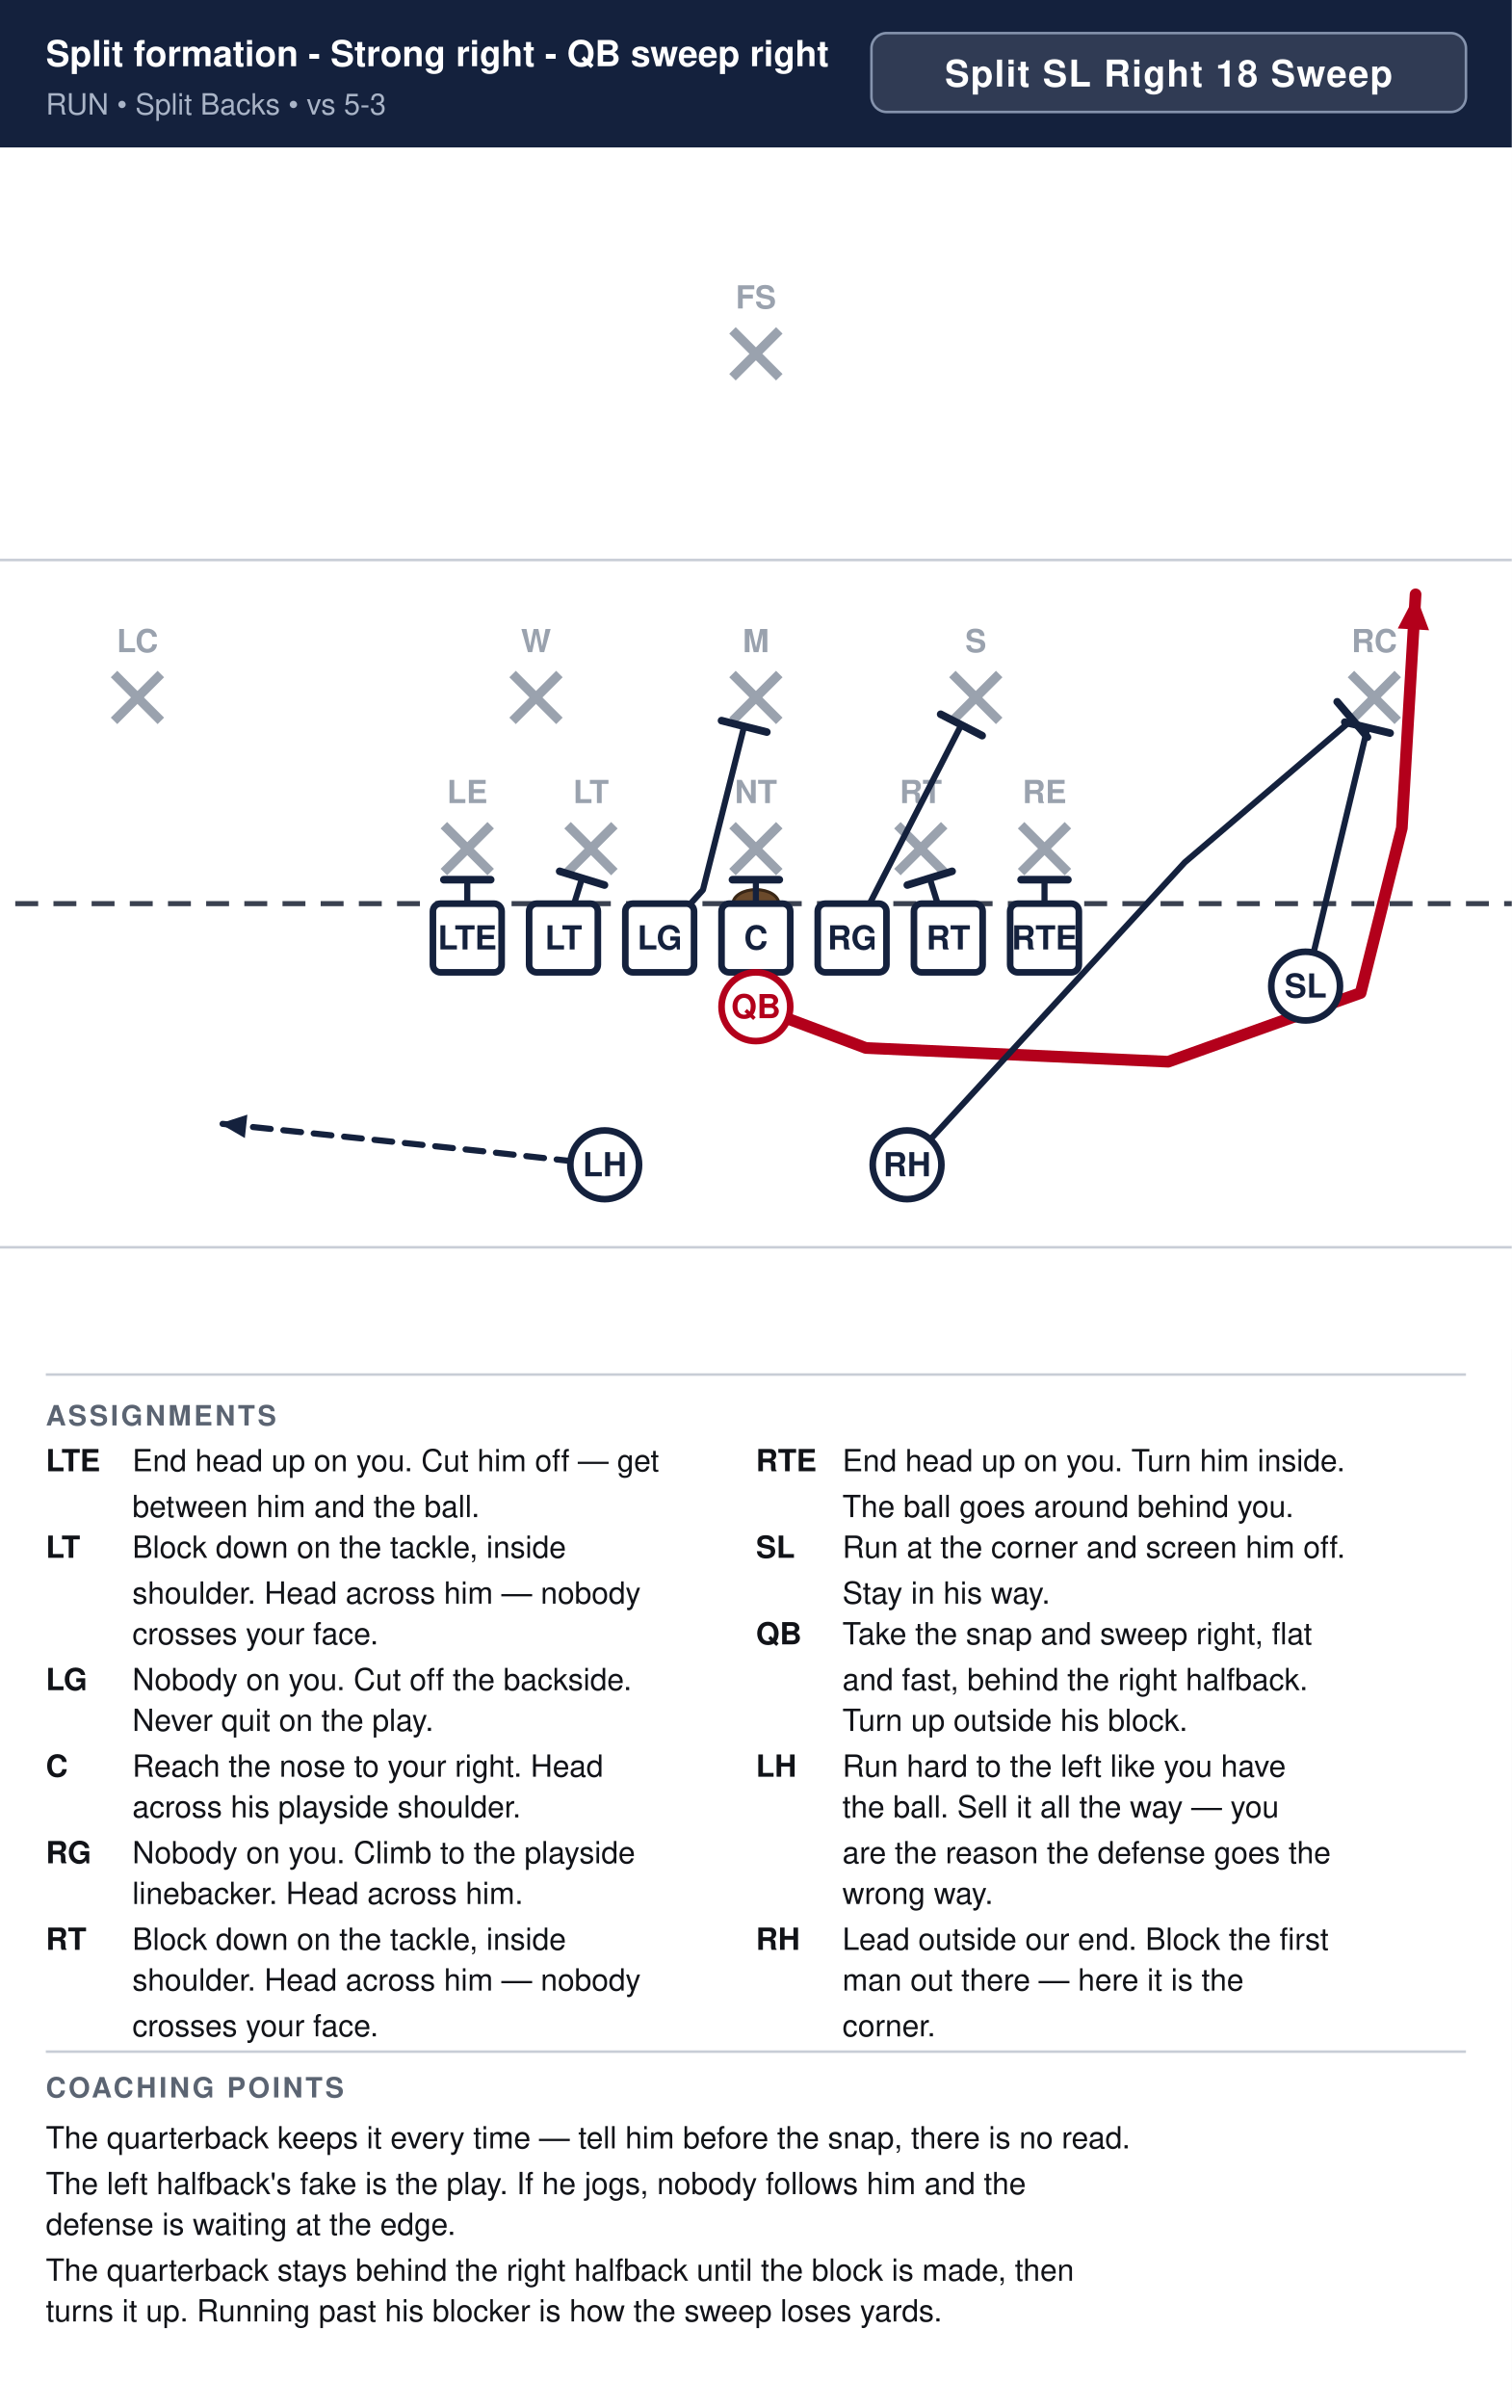
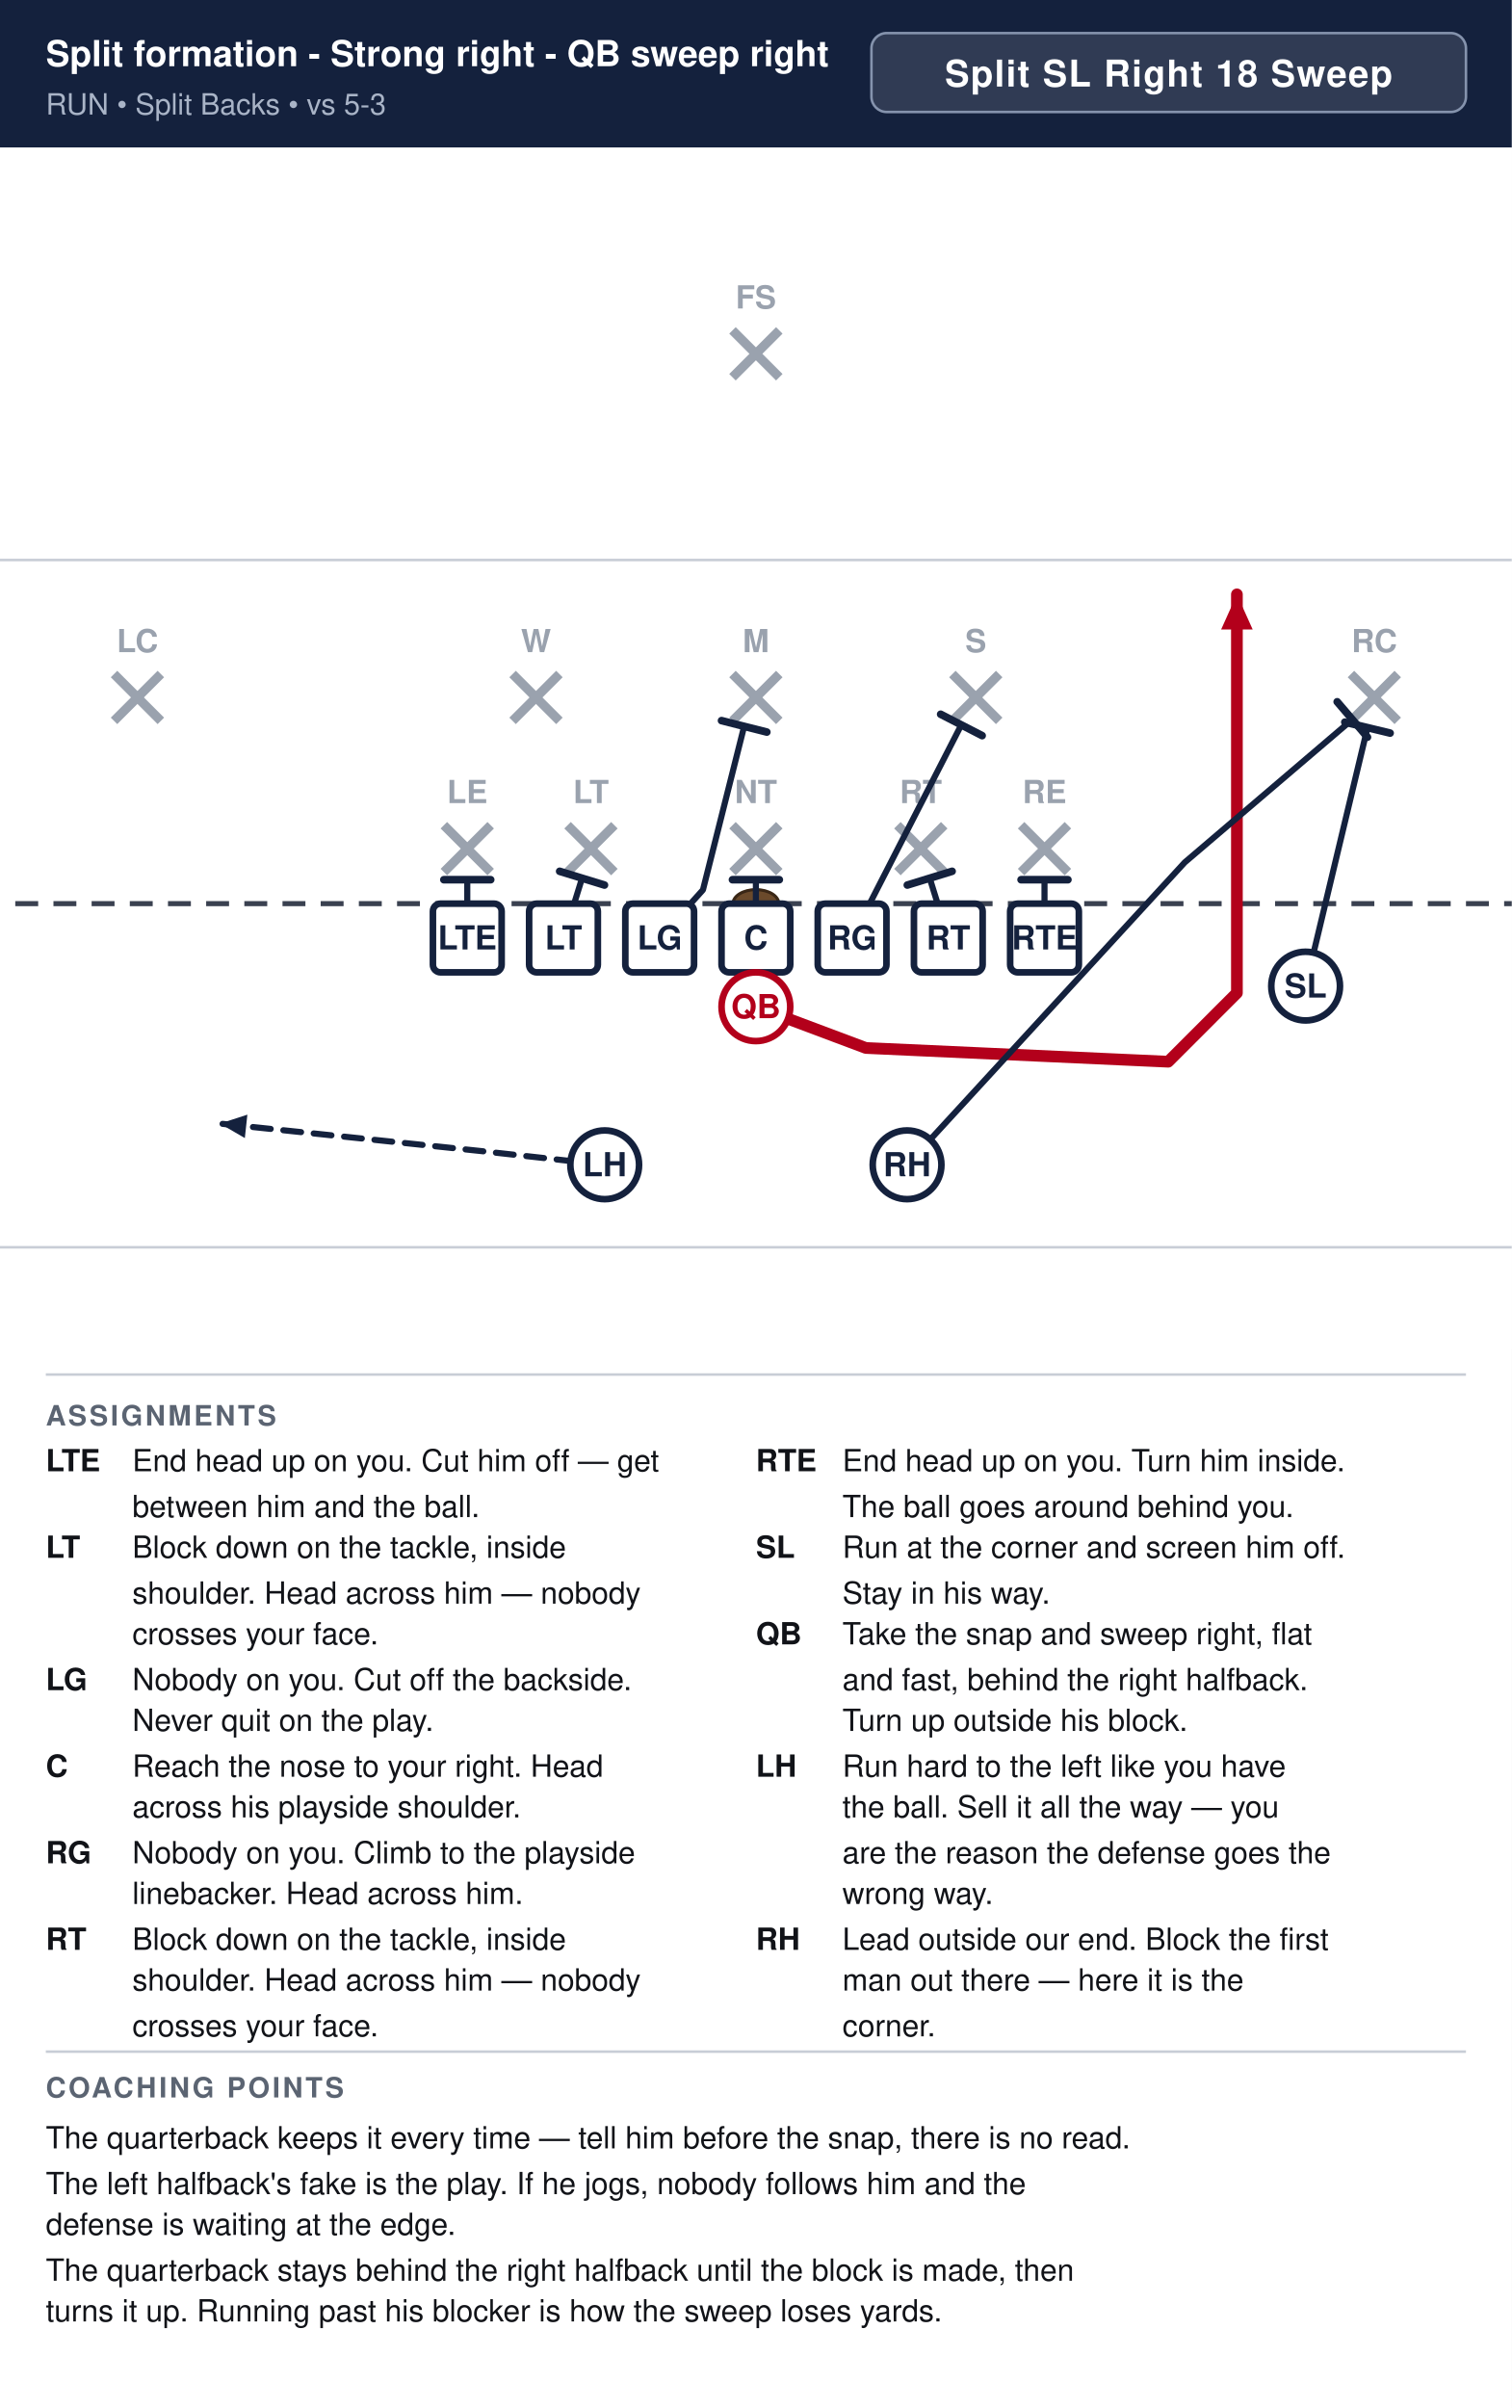
<svg xmlns="http://www.w3.org/2000/svg" width="594" height="946" viewBox="0 0 594 946" font-family="Segoe UI, Helvetica, Arial, sans-serif">
  <rect width="100%" height="100%" fill="#ffffff" />
  <rect x="0" y="0" width="594" height="58" fill="#14213d" />
  <text x="18" y="26" font-size="14.1" font-weight="700" fill="#ffffff">Split formation - Strong right - QB sweep right</text>
  <text x="18" y="45" font-size="11.5" fill="#a9b4c7">RUN  •  Split Backs  •  vs 5-3</text>
  <rect x="342.4" y="13" width="233.6" height="31" rx="6" fill="#ffffff" fill-opacity="0.12" stroke="#8593ad" stroke-width="1" />
  <text x="459.2" y="34" text-anchor="middle" font-size="14.5" font-weight="700" fill="#ffffff" letter-spacing="0.5">Split SL Right 18 Sweep</text>
  <clipPath id="fieldclip">
    <rect x="0" y="58" width="594" height="472" />
  </clipPath>
  <g clip-path="url(#fieldclip)">
    <g transform="translate(-54.0,31.0)">
      <rect x="0" y="0" width="702" height="513" fill="#ffffff" />
      <line x1="0" y1="459.0" x2="702" y2="459.0" stroke="#c8cdd6" stroke-width="1" />
      <line x1="0" y1="189.0" x2="702" y2="189.0" stroke="#c8cdd6" stroke-width="1" />
      <line x1="0" y1="324.0" x2="702" y2="324.0" stroke="#3a4150" stroke-width="2" stroke-dasharray="9 6" />
      <ellipse cx="351.0" cy="324.0" rx="9" ry="5.5" fill="#6b4a2b" stroke="#3a2716" stroke-width="1.2" />
      <line x1="228.4" y1="293.2" x2="246.8" y2="311.6" stroke="#9aa2ae" stroke-width="3.6" />
      <line x1="246.8" y1="293.2" x2="228.4" y2="311.6" stroke="#9aa2ae" stroke-width="3.6" />
      <text x="237.6" y="284.5" text-anchor="middle" font-size="12.5" fill="#9aa2ae" font-weight="600">LE</text>
      <line x1="277.0" y1="293.2" x2="295.4" y2="311.6" stroke="#9aa2ae" stroke-width="3.6" />
      <line x1="295.4" y1="293.2" x2="277.0" y2="311.6" stroke="#9aa2ae" stroke-width="3.6" />
      <text x="286.2" y="284.5" text-anchor="middle" font-size="12.5" fill="#9aa2ae" font-weight="600">LT</text>
      <line x1="341.8" y1="293.2" x2="360.2" y2="311.6" stroke="#9aa2ae" stroke-width="3.6" />
      <line x1="360.2" y1="293.2" x2="341.8" y2="311.6" stroke="#9aa2ae" stroke-width="3.6" />
      <text x="351.0" y="284.5" text-anchor="middle" font-size="12.5" fill="#9aa2ae" font-weight="600">NT</text>
      <line x1="406.6" y1="293.2" x2="425.0" y2="311.6" stroke="#9aa2ae" stroke-width="3.6" />
      <line x1="425.0" y1="293.2" x2="406.6" y2="311.6" stroke="#9aa2ae" stroke-width="3.6" />
      <text x="415.8" y="284.5" text-anchor="middle" font-size="12.5" fill="#9aa2ae" font-weight="600">RT</text>
      <line x1="455.2" y1="293.2" x2="473.6" y2="311.6" stroke="#9aa2ae" stroke-width="3.6" />
      <line x1="473.6" y1="293.2" x2="455.2" y2="311.6" stroke="#9aa2ae" stroke-width="3.6" />
      <text x="464.4" y="284.5" text-anchor="middle" font-size="12.5" fill="#9aa2ae" font-weight="600">RE</text>
      <line x1="255.4" y1="233.8" x2="273.8" y2="252.2" stroke="#9aa2ae" stroke-width="3.6" />
      <line x1="273.8" y1="233.8" x2="255.4" y2="252.2" stroke="#9aa2ae" stroke-width="3.6" />
      <text x="264.6" y="225.2" text-anchor="middle" font-size="12.5" fill="#9aa2ae" font-weight="600">W</text>
      <line x1="341.8" y1="233.8" x2="360.2" y2="252.2" stroke="#9aa2ae" stroke-width="3.6" />
      <line x1="360.2" y1="233.8" x2="341.8" y2="252.2" stroke="#9aa2ae" stroke-width="3.6" />
      <text x="351.0" y="225.2" text-anchor="middle" font-size="12.5" fill="#9aa2ae" font-weight="600">M</text>
      <line x1="428.2" y1="233.8" x2="446.6" y2="252.2" stroke="#9aa2ae" stroke-width="3.6" />
      <line x1="446.6" y1="233.8" x2="428.2" y2="252.2" stroke="#9aa2ae" stroke-width="3.6" />
      <text x="437.4" y="225.2" text-anchor="middle" font-size="12.5" fill="#9aa2ae" font-weight="600">S</text>
      <line x1="98.8" y1="233.8" x2="117.2" y2="252.2" stroke="#9aa2ae" stroke-width="3.6" />
      <line x1="117.2" y1="233.8" x2="98.8" y2="252.2" stroke="#9aa2ae" stroke-width="3.6" />
      <text x="108.0" y="225.2" text-anchor="middle" font-size="12.5" fill="#9aa2ae" font-weight="600">LC</text>
      <line x1="584.8" y1="233.8" x2="603.2" y2="252.2" stroke="#9aa2ae" stroke-width="3.6" />
      <line x1="603.2" y1="233.8" x2="584.8" y2="252.2" stroke="#9aa2ae" stroke-width="3.6" />
      <text x="594.0" y="225.2" text-anchor="middle" font-size="12.5" fill="#9aa2ae" font-weight="600">RC</text>
      <line x1="341.8" y1="98.8" x2="360.2" y2="117.2" stroke="#9aa2ae" stroke-width="3.6" />
      <line x1="360.2" y1="98.8" x2="341.8" y2="117.2" stroke="#9aa2ae" stroke-width="3.6" />
      <text x="351.0" y="90.2" text-anchor="middle" font-size="12.5" fill="#9aa2ae" font-weight="600">FS</text>
      <path d="M237.6,337.5 L237.6,314.6" fill="none" stroke="#14213d" stroke-width="2.4" stroke-linecap="round" stroke-linejoin="round" />
      <line x1="228.4" y1="314.6" x2="246.8" y2="314.6" stroke="#14213d" stroke-width="3.0" stroke-linecap="round" />
      <path d="M275.4,337.5 L282.7,314.0" fill="none" stroke="#14213d" stroke-width="2.4" stroke-linecap="round" stroke-linejoin="round" />
      <line x1="273.9" y1="311.3" x2="291.5" y2="316.7" stroke="#14213d" stroke-width="3.0" stroke-linecap="round" />
      <path d="M313.2,337.5 L330.2,318.6 L346.4,254.3" fill="none" stroke="#14213d" stroke-width="2.4" stroke-linecap="round" stroke-linejoin="round" />
      <line x1="337.5" y1="252.1" x2="355.3" y2="256.6" stroke="#14213d" stroke-width="3.0" stroke-linecap="round" />
      <path d="M351.0,337.5 L351.0,314.6" fill="none" stroke="#14213d" stroke-width="2.4" stroke-linecap="round" stroke-linejoin="round" />
      <line x1="341.8" y1="314.6" x2="360.2" y2="314.6" stroke="#14213d" stroke-width="3.0" stroke-linecap="round" />
      <path d="M388.8,337.5 L431.7,253.8" fill="none" stroke="#14213d" stroke-width="2.4" stroke-linecap="round" stroke-linejoin="round" />
      <line x1="423.6" y1="249.6" x2="439.9" y2="258.0" stroke="#14213d" stroke-width="3.0" stroke-linecap="round" />
      <path d="M426.6,337.5 L419.3,314.0" fill="none" stroke="#14213d" stroke-width="2.4" stroke-linecap="round" stroke-linejoin="round" />
      <line x1="410.5" y1="316.7" x2="428.1" y2="311.3" stroke="#14213d" stroke-width="3.0" stroke-linecap="round" />
      <path d="M464.4,337.5 L464.4,314.6" fill="none" stroke="#14213d" stroke-width="2.4" stroke-linecap="round" stroke-linejoin="round" />
      <line x1="455.2" y1="314.6" x2="473.6" y2="314.6" stroke="#14213d" stroke-width="3.0" stroke-linecap="round" />
      <path d="M567.0,356.4 L591.3,254.9" fill="none" stroke="#14213d" stroke-width="2.4" stroke-linecap="round" stroke-linejoin="round" />
      <line x1="582.4" y1="252.7" x2="600.2" y2="257.0" stroke="#14213d" stroke-width="3.0" stroke-linecap="round" />
-       <path d="M351.0,364.5 L394.2,380.7 L513.0,386.1 L588.6,359.1 L604.8,294.3 L610.2,202.5" fill="none" stroke="#b3001b" stroke-width="4.6" stroke-linecap="round" stroke-linejoin="round" />
-       <polygon points="610.2,202.5 615.5,216.6 603.2,215.9" fill="#b3001b" />
+       <path d="M351.0,364.5 L394.2,380.7 L513.0,386.1 L540.0,359.1 L540.0,294.3 L540.0,202.5" fill="none" stroke="#b3001b" stroke-width="4.6" stroke-linecap="round" stroke-linejoin="round" />
+       <polygon points="540.0,202.5 546.2,216.3 533.8,216.3" fill="#b3001b" />
      <path d="M410.4,426.6 L519.5,307.8 L585.4,251.6" fill="none" stroke="#14213d" stroke-width="2.4" stroke-linecap="round" stroke-linejoin="round" />
      <line x1="579.4" y1="244.7" x2="591.3" y2="258.6" stroke="#14213d" stroke-width="3.0" stroke-linecap="round" />
      <path d="M291.6,426.6 L243.0,421.2 L140.4,410.4" fill="none" stroke="#14213d" stroke-width="2.4" stroke-linecap="round" stroke-linejoin="round" stroke-dasharray="7 5" />
      <polygon points="140.4,410.4 151.2,406.9 150.2,416.1" fill="#14213d" />
      <rect x="224.1" y="324.0" width="27.0" height="27.0" rx="3" fill="#ffffff" stroke="#14213d" stroke-width="2.6" />
      <text x="237.6" y="342.0" text-anchor="middle" font-size="13" font-weight="700" fill="#14213d">LTE</text>
      <rect x="261.9" y="324.0" width="27.0" height="27.0" rx="3" fill="#ffffff" stroke="#14213d" stroke-width="2.6" />
      <text x="275.4" y="342.0" text-anchor="middle" font-size="13" font-weight="700" fill="#14213d">LT</text>
      <rect x="299.7" y="324.0" width="27.0" height="27.0" rx="3" fill="#ffffff" stroke="#14213d" stroke-width="2.6" />
      <text x="313.2" y="342.0" text-anchor="middle" font-size="13" font-weight="700" fill="#14213d">LG</text>
      <rect x="337.5" y="324.0" width="27.0" height="27.0" rx="3" fill="#ffffff" stroke="#14213d" stroke-width="2.6" />
      <text x="351.0" y="342.0" text-anchor="middle" font-size="13" font-weight="700" fill="#14213d">C</text>
      <rect x="375.3" y="324.0" width="27.0" height="27.0" rx="3" fill="#ffffff" stroke="#14213d" stroke-width="2.6" />
      <text x="388.8" y="342.0" text-anchor="middle" font-size="13" font-weight="700" fill="#14213d">RG</text>
      <rect x="413.1" y="324.0" width="27.0" height="27.0" rx="3" fill="#ffffff" stroke="#14213d" stroke-width="2.6" />
      <text x="426.6" y="342.0" text-anchor="middle" font-size="13" font-weight="700" fill="#14213d">RT</text>
      <rect x="450.9" y="324.0" width="27.0" height="27.0" rx="3" fill="#ffffff" stroke="#14213d" stroke-width="2.6" />
      <text x="464.4" y="342.0" text-anchor="middle" font-size="13" font-weight="700" fill="#14213d">RTE</text>
      <circle cx="567.0" cy="356.4" r="13.5" fill="#ffffff" stroke="#14213d" stroke-width="2.6" />
      <text x="567.0" y="360.9" text-anchor="middle" font-size="13" font-weight="700" fill="#14213d">SL</text>
      <circle cx="351.0" cy="364.5" r="13.5" fill="#ffffff" stroke="#b3001b" stroke-width="2.6" />
      <text x="351.0" y="369.0" text-anchor="middle" font-size="13" font-weight="700" fill="#b3001b">QB</text>
      <circle cx="291.6" cy="426.6" r="13.5" fill="#ffffff" stroke="#14213d" stroke-width="2.6" />
      <text x="291.6" y="431.1" text-anchor="middle" font-size="13" font-weight="700" fill="#14213d">LH</text>
      <circle cx="410.4" cy="426.6" r="13.5" fill="#ffffff" stroke="#14213d" stroke-width="2.6" />
      <text x="410.4" y="431.1" text-anchor="middle" font-size="13" font-weight="700" fill="#14213d">RH</text>
    </g>
  </g>
  <line x1="18" y1="540" x2="576" y2="540" stroke="#c8cdd6" stroke-width="1" />
  <text x="18" y="560" font-size="11" font-weight="700" fill="#5b6472" letter-spacing="1">ASSIGNMENTS</text>
  <text x="18" y="578" font-size="12" font-weight="700" fill="#111318">LTE</text>
  <text x="52" y="578" font-size="12" fill="#111318">End head up on you. Cut him off — get</text>
  <text x="52" y="596" font-size="12" fill="#111318">between him and the ball.</text>
  <text x="18" y="612" font-size="12" font-weight="700" fill="#111318">LT</text>
  <text x="52" y="612" font-size="12" fill="#111318">Block down on the tackle, inside</text>
  <text x="52" y="630" font-size="12" fill="#111318">shoulder. Head across him — nobody</text>
  <text x="52" y="646" font-size="12" fill="#111318">crosses your face.</text>
  <text x="18" y="664" font-size="12" font-weight="700" fill="#111318">LG</text>
  <text x="52" y="664" font-size="12" fill="#111318">Nobody on you. Cut off the backside.</text>
  <text x="52" y="680" font-size="12" fill="#111318">Never quit on the play.</text>
  <text x="18" y="698" font-size="12" font-weight="700" fill="#111318">C</text>
  <text x="52" y="698" font-size="12" fill="#111318">Reach the nose to your right. Head</text>
  <text x="52" y="714" font-size="12" fill="#111318">across his playside shoulder.</text>
  <text x="18" y="732" font-size="12" font-weight="700" fill="#111318">RG</text>
  <text x="52" y="732" font-size="12" fill="#111318">Nobody on you. Climb to the playside</text>
  <text x="52" y="748" font-size="12" fill="#111318">linebacker. Head across him.</text>
  <text x="18" y="766" font-size="12" font-weight="700" fill="#111318">RT</text>
  <text x="52" y="766" font-size="12" fill="#111318">Block down on the tackle, inside</text>
  <text x="52" y="782" font-size="12" fill="#111318">shoulder. Head across him — nobody</text>
  <text x="52" y="800" font-size="12" fill="#111318">crosses your face.</text>
  <text x="297" y="578" font-size="12" font-weight="700" fill="#111318">RTE</text>
  <text x="331" y="578" font-size="12" fill="#111318">End head up on you. Turn him inside.</text>
  <text x="331" y="596" font-size="12" fill="#111318">The ball goes around behind you.</text>
  <text x="297" y="612" font-size="12" font-weight="700" fill="#111318">SL</text>
  <text x="331" y="612" font-size="12" fill="#111318">Run at the corner and screen him off.</text>
  <text x="331" y="630" font-size="12" fill="#111318">Stay in his way.</text>
  <text x="297" y="646" font-size="12" font-weight="700" fill="#111318">QB</text>
  <text x="331" y="646" font-size="12" fill="#111318">Take the snap and sweep right, flat</text>
  <text x="331" y="664" font-size="12" fill="#111318">and fast, behind the right halfback.</text>
  <text x="331" y="680" font-size="12" fill="#111318">Turn up outside his block.</text>
  <text x="297" y="698" font-size="12" font-weight="700" fill="#111318">LH</text>
  <text x="331" y="698" font-size="12" fill="#111318">Run hard to the left like you have</text>
  <text x="331" y="714" font-size="12" fill="#111318">the ball. Sell it all the way — you</text>
  <text x="331" y="732" font-size="12" fill="#111318">are the reason the defense goes the</text>
  <text x="331" y="748" font-size="12" fill="#111318">wrong way.</text>
  <text x="297" y="766" font-size="12" font-weight="700" fill="#111318">RH</text>
  <text x="331" y="766" font-size="12" fill="#111318">Lead outside our end. Block the first</text>
  <text x="331" y="782" font-size="12" fill="#111318">man out there — here it is the</text>
  <text x="331" y="800" font-size="12" fill="#111318">corner.</text>
  <line x1="18" y1="806" x2="576" y2="806" stroke="#c8cdd6" stroke-width="1" />
  <text x="18" y="824" font-size="11" font-weight="700" fill="#5b6472" letter-spacing="1">COACHING POINTS</text>
  <text x="18" y="844" font-size="12" fill="#111318">The quarterback keeps it every time — tell him before the snap, there is no read.</text>
  <text x="18" y="862" font-size="12" fill="#111318">The left halfback's fake is the play. If he jogs, nobody follows him and the</text>
  <text x="18" y="878" font-size="12" fill="#111318">defense is waiting at the edge.</text>
  <text x="18" y="896" font-size="12" fill="#111318">The quarterback stays behind the right halfback until the block is made, then</text>
  <text x="18" y="912" font-size="12" fill="#111318">turns it up. Running past his blocker is how the sweep loses yards.</text>
</svg>
